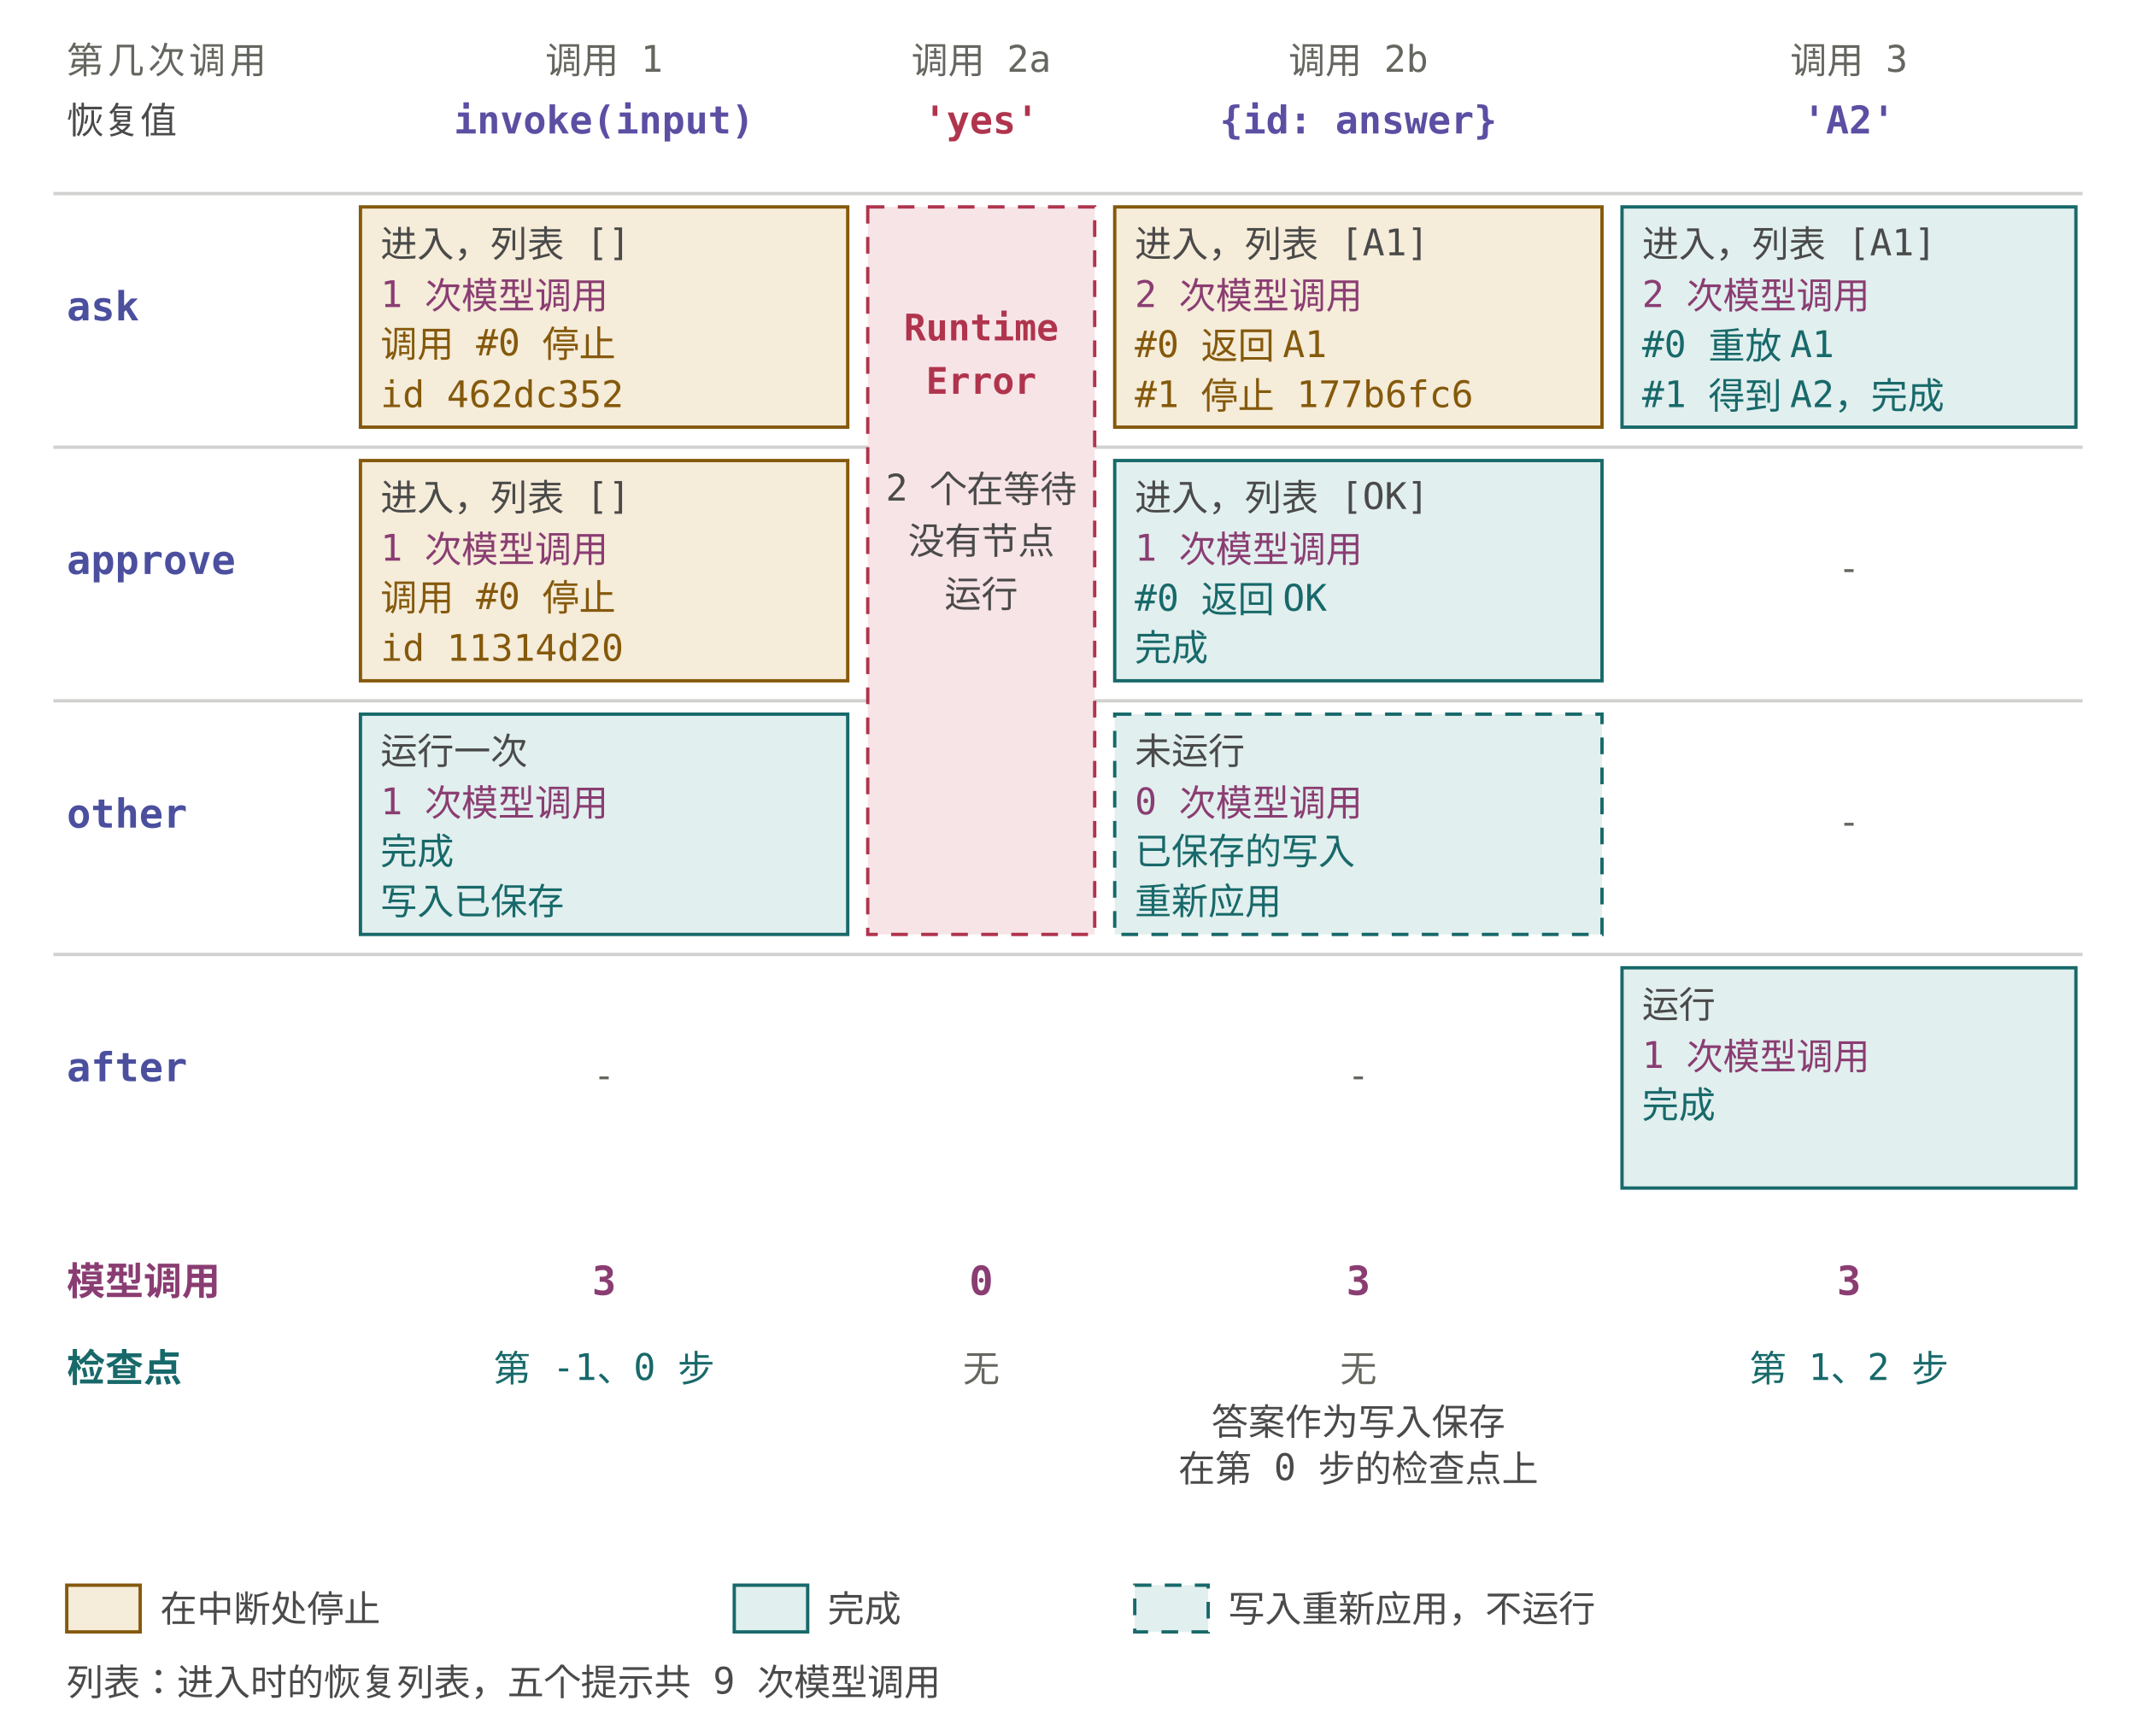
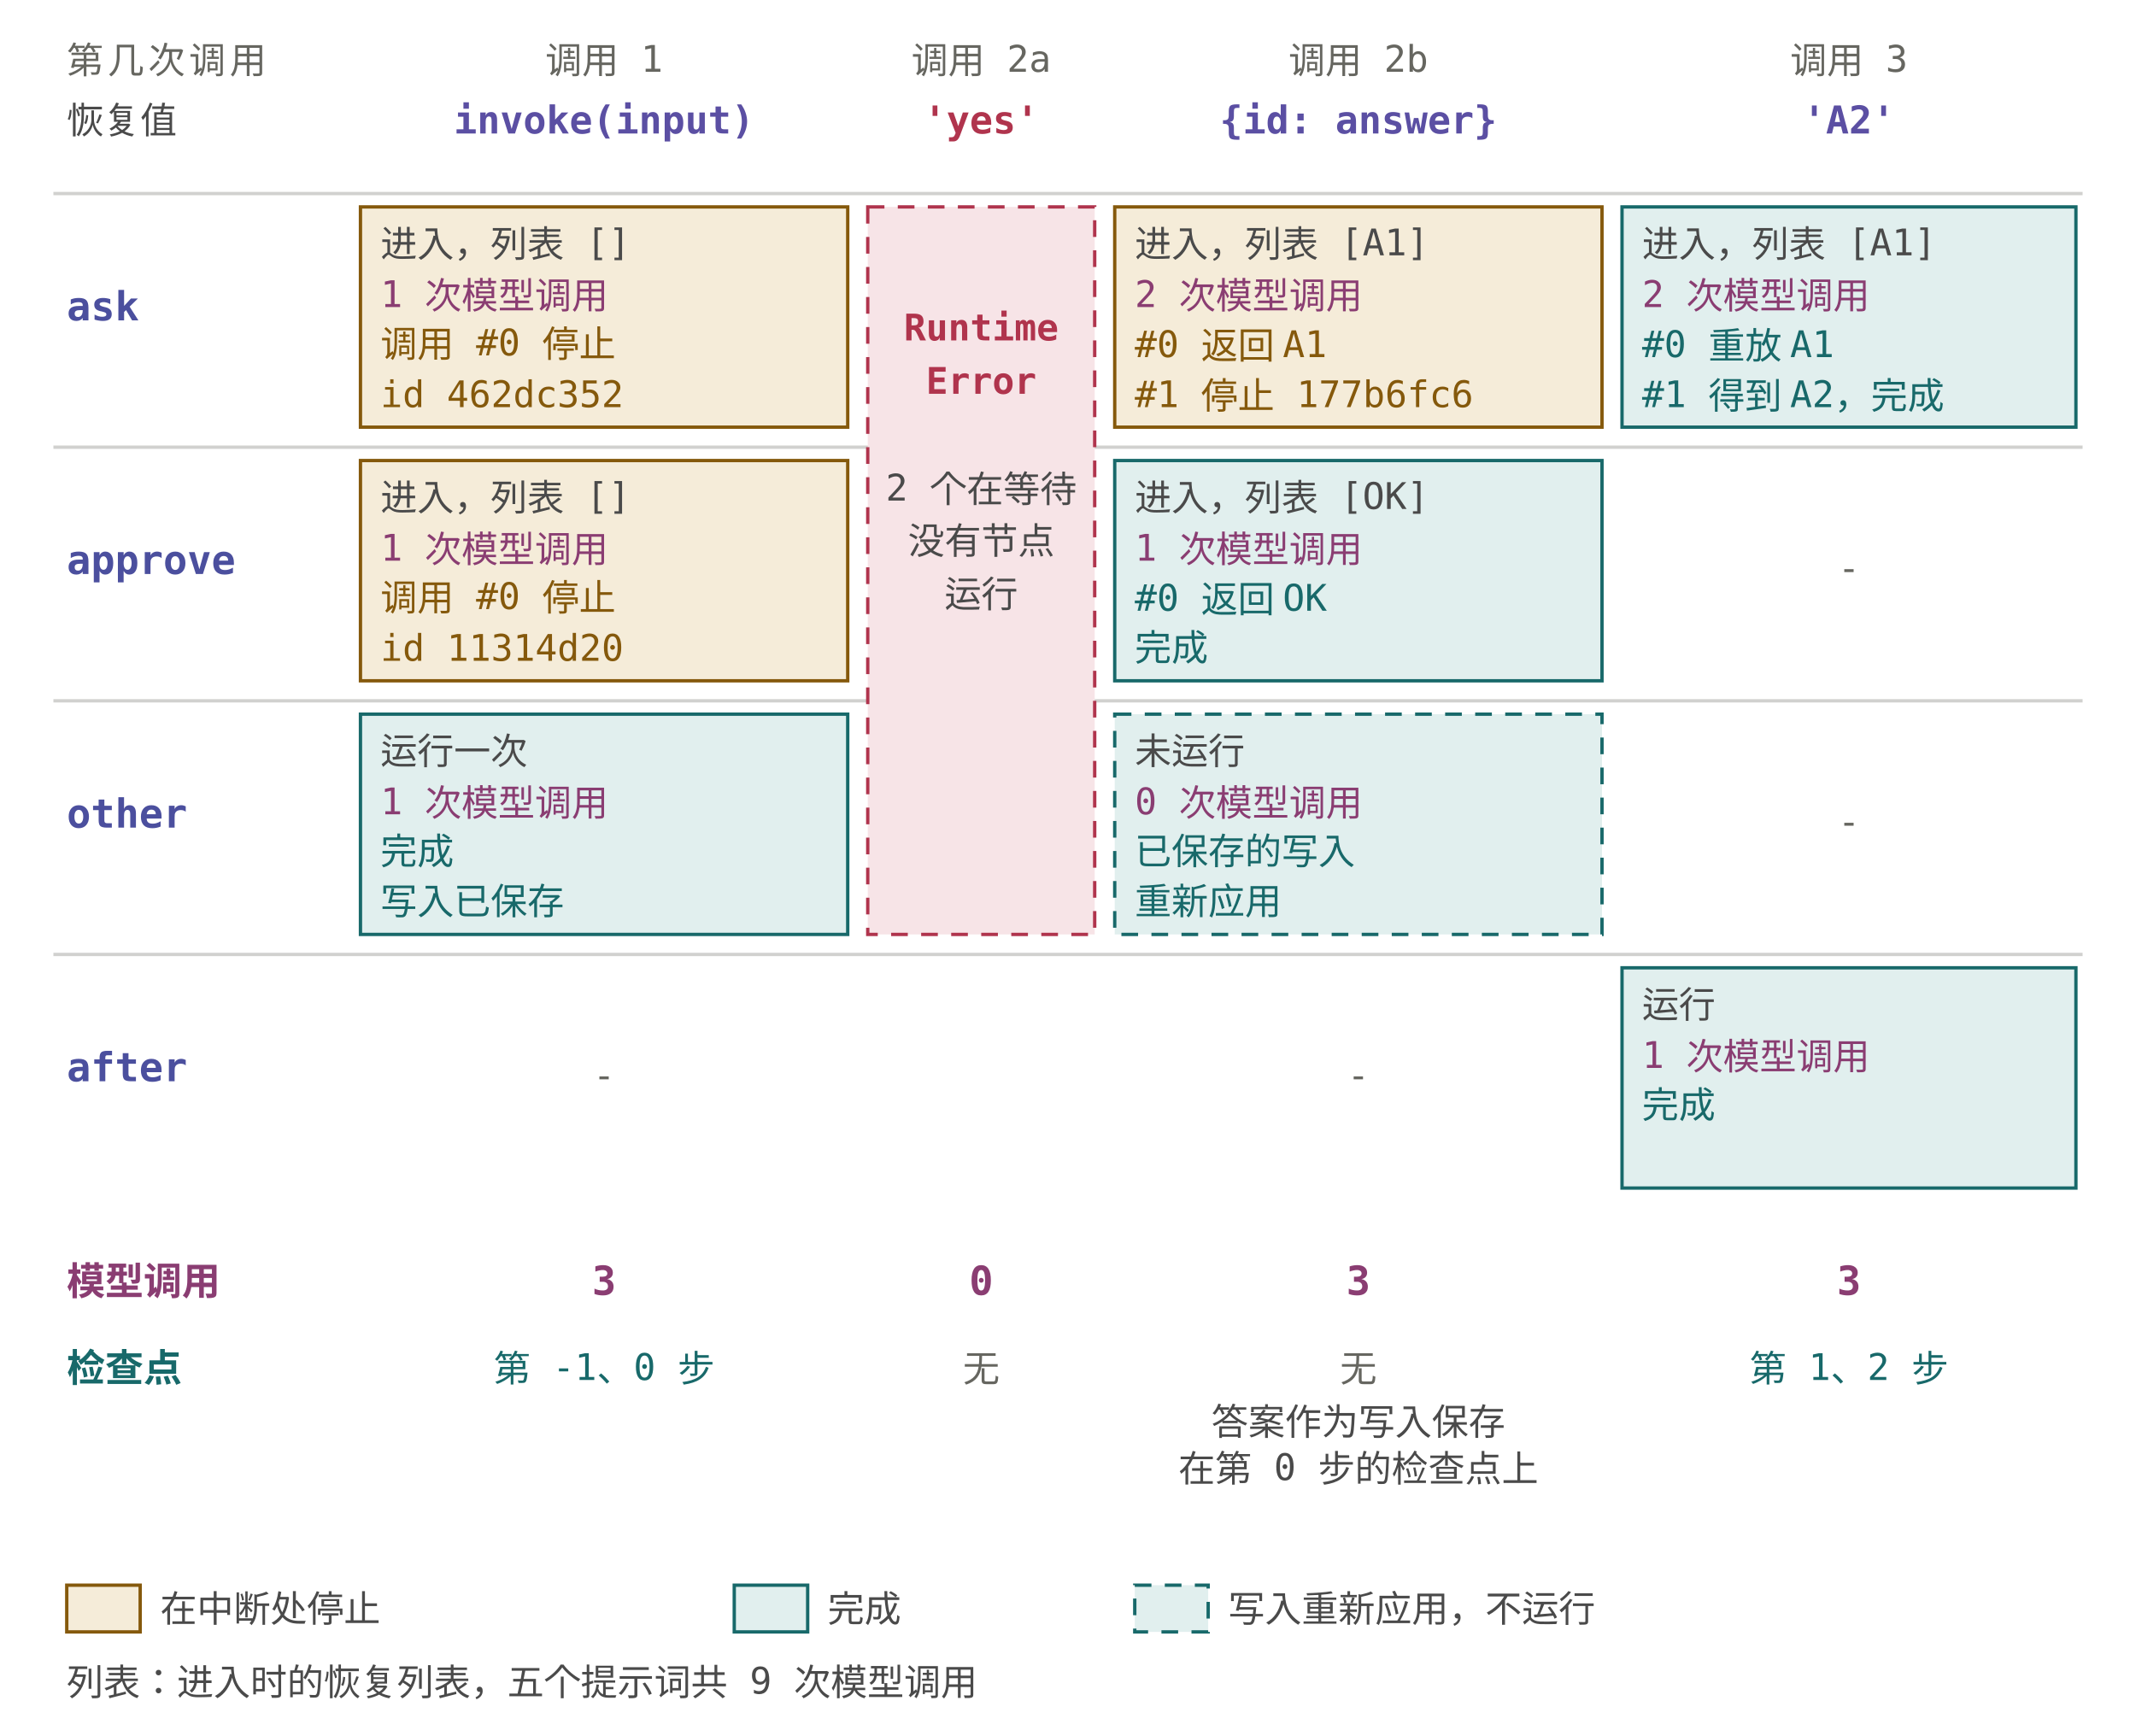
<svg xmlns="http://www.w3.org/2000/svg" viewBox="0 0 640 520" role="img" aria-labelledby="fig-2-4-title fig-2-4-desc" font-family="JetBrains Mono, ui-monospace, monospace">
  <text x="20" y="22" font-size="11" letter-spacing="1.2" fill="var(--m-ink-mute, #666660)">第几次调用</text>
  <text x="20" y="40" font-size="11" class="m-serif" fill="var(--m-ink-soft, #4a4a4a)">恢复值</text>
  <text x="181" y="22" font-size="11" text-anchor="middle" fill="var(--m-ink-mute, #666660)">调用 1</text>
  <text x="181" y="40" font-size="11.5" text-anchor="middle" font-weight="700" fill="var(--m-violet-ink, #5b4fa3)">invoke(input)</text>
  <text x="294" y="22" font-size="11" text-anchor="middle" fill="var(--m-ink-mute, #666660)">调用 2a</text>
  <text x="294" y="40" font-size="11.5" text-anchor="middle" font-weight="700" fill="var(--m-rose-ink, #b0344d)">'yes'</text>
  <text x="407" y="22" font-size="11" text-anchor="middle" fill="var(--m-ink-mute, #666660)">调用 2b</text>
  <text x="407" y="40" font-size="11.5" text-anchor="middle" font-weight="700" fill="var(--m-violet-ink, #5b4fa3)">{id: answer}</text>
  <text x="554" y="22" font-size="11" text-anchor="middle" fill="var(--m-ink-mute, #666660)">调用 3</text>
  <text x="554" y="40" font-size="11.5" text-anchor="middle" font-weight="700" fill="var(--m-violet-ink, #5b4fa3)">'A2'</text>
  <text x="20" y="96" font-size="12" font-weight="700" fill="var(--m-indigo-ink, #4b4f9e)">ask</text>
  <line x1="16" y1="58" x2="624" y2="58" stroke="var(--m-ink-mute, #666660)" stroke-width="1" stroke-opacity="0.3" />
  <text x="20" y="172" font-size="12" font-weight="700" fill="var(--m-indigo-ink, #4b4f9e)">approve</text>
  <line x1="16" y1="134" x2="624" y2="134" stroke="var(--m-ink-mute, #666660)" stroke-width="1" stroke-opacity="0.3" />
  <text x="20" y="248" font-size="12" font-weight="700" fill="var(--m-indigo-ink, #4b4f9e)">other</text>
  <line x1="16" y1="210" x2="624" y2="210" stroke="var(--m-ink-mute, #666660)" stroke-width="1" stroke-opacity="0.3" />
  <text x="20" y="324" font-size="12" font-weight="700" fill="var(--m-indigo-ink, #4b4f9e)">after</text>
  <line x1="16" y1="286" x2="624" y2="286" stroke="var(--m-ink-mute, #666660)" stroke-width="1" stroke-opacity="0.3" />
  <g data-beat="1">
    <animate attributeName="opacity" values="0;0;1" keyTimes="0;0;1" calcMode="spline" keySplines="0 0 1 1;0.23 1 0.32 1" dur="0.45s" begin="indefinite" fill="freeze" />
    <animateTransform attributeName="transform" type="translate" values="0 4;0 4;0 0" keyTimes="0;0;1" calcMode="spline" keySplines="0 0 1 1;0.23 1 0.32 1" dur="0.45s" begin="indefinite" fill="freeze" />
    <rect x="108" y="62" width="146" height="66" fill="var(--m-amber-fill, #f5ecd9)" stroke="var(--m-amber-ink, #85590c)" />
    <text x="114" y="77" font-size="11" fill="var(--m-ink-soft, #4a4a4a)">进入，列表 []</text>
    <text x="114" y="92" font-size="11" fill="var(--m-plum-ink, #8a3d72)">1 次模型调用</text>
    <text x="114" y="107" font-size="11" fill="var(--m-amber-ink, #85590c)">调用 #0 停止</text>
    <text x="114" y="122" font-size="11" fill="var(--m-amber-ink, #85590c)">id 462dc352</text>
    <rect x="108" y="138" width="146" height="66" fill="var(--m-amber-fill, #f5ecd9)" stroke="var(--m-amber-ink, #85590c)" />
    <text x="114" y="153" font-size="11" fill="var(--m-ink-soft, #4a4a4a)">进入，列表 []</text>
    <text x="114" y="168" font-size="11" fill="var(--m-plum-ink, #8a3d72)">1 次模型调用</text>
    <text x="114" y="183" font-size="11" fill="var(--m-amber-ink, #85590c)">调用 #0 停止</text>
    <text x="114" y="198" font-size="11" fill="var(--m-amber-ink, #85590c)">id 11314d20</text>
    <rect x="108" y="214" width="146" height="66" fill="var(--m-teal-fill, #e1efee)" stroke="var(--m-teal-ink, #18696a)" />
    <text x="114" y="229" font-size="11" fill="var(--m-ink-soft, #4a4a4a)">运行一次</text>
    <text x="114" y="244" font-size="11" fill="var(--m-plum-ink, #8a3d72)">1 次模型调用</text>
    <text x="114" y="259" font-size="11" fill="var(--m-teal-ink, #18696a)">完成</text>
    <text x="114" y="274" font-size="11" fill="var(--m-teal-ink, #18696a)">写入已保存</text>
    <text x="181" y="326" font-size="11" text-anchor="middle" fill="var(--m-ink-mute, #666660)">-</text>
  </g>
  <g data-beat="3">
    <animate attributeName="opacity" values="0;0;1" keyTimes="0;0.727;1" calcMode="spline" keySplines="0 0 1 1;0.23 1 0.32 1" dur="1.65s" begin="indefinite" fill="freeze" />
    <animateTransform attributeName="transform" type="translate" values="0 4;0 4;0 0" keyTimes="0;0.727;1" calcMode="spline" keySplines="0 0 1 1;0.23 1 0.32 1" dur="1.65s" begin="indefinite" fill="freeze" />
    <rect x="334" y="62" width="146" height="66" fill="var(--m-amber-fill, #f5ecd9)" stroke="var(--m-amber-ink, #85590c)" />
    <text x="340" y="77" font-size="11" fill="var(--m-ink-soft, #4a4a4a)">进入，列表 [A1]</text>
    <text x="340" y="92" font-size="11" fill="var(--m-plum-ink, #8a3d72)">2 次模型调用</text>
    <text x="340" y="107" font-size="11" fill="var(--m-amber-ink, #85590c)">#0 返回 A1</text>
    <text x="340" y="122" font-size="11" fill="var(--m-amber-ink, #85590c)">#1 停止 177b6fc6</text>
    <rect x="334" y="138" width="146" height="66" fill="var(--m-teal-fill, #e1efee)" stroke="var(--m-teal-ink, #18696a)" />
    <text x="340" y="153" font-size="11" fill="var(--m-ink-soft, #4a4a4a)">进入，列表 [OK]</text>
    <text x="340" y="168" font-size="11" fill="var(--m-plum-ink, #8a3d72)">1 次模型调用</text>
    <text x="340" y="183" font-size="11" fill="var(--m-teal-ink, #18696a)">#0 返回 OK</text>
    <text x="340" y="198" font-size="11" fill="var(--m-teal-ink, #18696a)">完成</text>
    <rect x="334" y="214" width="146" height="66" fill="var(--m-teal-fill, #e1efee)" stroke="var(--m-teal-ink, #18696a)" stroke-dasharray="5 4" />
    <text x="340" y="229" font-size="11" fill="var(--m-ink-soft, #4a4a4a)">未运行</text>
    <text x="340" y="244" font-size="11" fill="var(--m-plum-ink, #8a3d72)">0 次模型调用</text>
    <text x="340" y="259" font-size="11" fill="var(--m-teal-ink, #18696a)">已保存的写入</text>
    <text x="340" y="274" font-size="11" fill="var(--m-teal-ink, #18696a)">重新应用</text>
    <text x="407" y="326" font-size="11" text-anchor="middle" fill="var(--m-ink-mute, #666660)">-</text>
  </g>
  <g data-beat="4">
    <animate attributeName="opacity" values="0;0;1" keyTimes="0;0.8;1" calcMode="spline" keySplines="0 0 1 1;0.23 1 0.32 1" dur="2.25s" begin="indefinite" fill="freeze" />
    <animateTransform attributeName="transform" type="translate" values="0 4;0 4;0 0" keyTimes="0;0.8;1" calcMode="spline" keySplines="0 0 1 1;0.23 1 0.32 1" dur="2.25s" begin="indefinite" fill="freeze" />
    <rect x="486" y="62" width="136" height="66" fill="var(--m-teal-fill, #e1efee)" stroke="var(--m-teal-ink, #18696a)" />
    <text x="492" y="77" font-size="11" fill="var(--m-ink-soft, #4a4a4a)">进入，列表 [A1]</text>
    <text x="492" y="92" font-size="11" fill="var(--m-plum-ink, #8a3d72)">2 次模型调用</text>
    <text x="492" y="107" font-size="11" fill="var(--m-teal-ink, #18696a)">#0 重放 A1</text>
    <text x="492" y="122" font-size="11" fill="var(--m-teal-ink, #18696a)">#1 得到 A2，完成</text>
    <text x="554" y="174" font-size="11" text-anchor="middle" fill="var(--m-ink-mute, #666660)">-</text>
    <text x="554" y="250" font-size="11" text-anchor="middle" fill="var(--m-ink-mute, #666660)">-</text>
    <rect x="486" y="290" width="136" height="66" fill="var(--m-teal-fill, #e1efee)" stroke="var(--m-teal-ink, #18696a)" />
    <text x="492" y="305" font-size="11" fill="var(--m-ink-soft, #4a4a4a)">运行</text>
    <text x="492" y="320" font-size="11" fill="var(--m-plum-ink, #8a3d72)">1 次模型调用</text>
    <text x="492" y="335" font-size="11" fill="var(--m-teal-ink, #18696a)">完成</text>
  </g>
  <g data-beat="2">
    <animate attributeName="opacity" values="0;0;1" keyTimes="0;0.571;1" calcMode="spline" keySplines="0 0 1 1;0.23 1 0.32 1" dur="1.05s" begin="indefinite" fill="freeze" />
    <animateTransform attributeName="transform" type="translate" values="0 4;0 4;0 0" keyTimes="0;0.571;1" calcMode="spline" keySplines="0 0 1 1;0.23 1 0.32 1" dur="1.05s" begin="indefinite" fill="freeze" />
    <rect x="260" y="62" width="68" height="218" fill="var(--m-rose-fill, #f7e4e7)" stroke="var(--m-rose-ink, #b0344d)" stroke-dasharray="5 4" />
    <text x="294" y="102" font-size="11" text-anchor="middle" font-weight="700" fill="var(--m-rose-ink, #b0344d)">Runtime</text>
    <text x="294" y="118" font-size="11" text-anchor="middle" font-weight="700" fill="var(--m-rose-ink, #b0344d)">Error</text>
    <text x="294" y="150" font-size="11" text-anchor="middle" fill="var(--m-ink-soft, #4a4a4a)">2 个在等待</text>
    <text x="294" y="166" font-size="11" text-anchor="middle" fill="var(--m-ink-soft, #4a4a4a)">没有节点</text>
    <text x="294" y="182" font-size="11" text-anchor="middle" fill="var(--m-ink-soft, #4a4a4a)">运行</text>
  </g>
  <g data-beat="5">
    <animate attributeName="opacity" values="0;0;1" keyTimes="0;0.842;1" calcMode="spline" keySplines="0 0 1 1;0.23 1 0.32 1" dur="2.85s" begin="indefinite" fill="freeze" />
    <animateTransform attributeName="transform" type="translate" values="0 4;0 4;0 0" keyTimes="0;0.842;1" calcMode="spline" keySplines="0 0 1 1;0.23 1 0.32 1" dur="2.85s" begin="indefinite" fill="freeze" />
    <text x="20" y="388" font-size="11.5" font-weight="700" fill="var(--m-plum-ink, #8a3d72)">模型调用</text>
    <text x="20" y="414" font-size="11.5" font-weight="700" fill="var(--m-teal-ink, #18696a)">检查点</text>
    <text x="181" y="388" font-size="12" text-anchor="middle" font-weight="700" fill="var(--m-plum-ink, #8a3d72)">3</text>
    <text x="181" y="414" font-size="11" text-anchor="middle" fill="var(--m-teal-ink, #18696a)">第 -1、0 步</text>
    <text x="294" y="388" font-size="12" text-anchor="middle" font-weight="700" fill="var(--m-plum-ink, #8a3d72)">0</text>
    <text x="294" y="414" font-size="11" text-anchor="middle" fill="var(--m-ink-mute, #666660)">无</text>
    <text x="407" y="388" font-size="12" text-anchor="middle" font-weight="700" fill="var(--m-plum-ink, #8a3d72)">3</text>
    <text x="407" y="414" font-size="11" text-anchor="middle" fill="var(--m-ink-mute, #666660)">无</text>
    <text x="554" y="388" font-size="12" text-anchor="middle" font-weight="700" fill="var(--m-plum-ink, #8a3d72)">3</text>
    <text x="554" y="414" font-size="11" text-anchor="middle" fill="var(--m-teal-ink, #18696a)">第 1、2 步</text>
    <text x="407" y="430" font-size="11" text-anchor="middle" class="m-serif" fill="var(--m-ink-soft, #4a4a4a)">答案作为写入保存</text>
    <text x="407" y="444" font-size="11" text-anchor="middle" class="m-serif" fill="var(--m-ink-soft, #4a4a4a)">在第 0 步的检查点上</text>
  </g>
  <rect x="20" y="475" width="22" height="14" fill="var(--m-amber-fill, #f5ecd9)" stroke="var(--m-amber-ink, #85590c)" />
  <text x="48" y="486" font-size="11" class="m-serif" fill="var(--m-ink-soft, #4a4a4a)">在中断处停止</text>
  <rect x="220" y="475" width="22" height="14" fill="var(--m-teal-fill, #e1efee)" stroke="var(--m-teal-ink, #18696a)" />
  <text x="248" y="486" font-size="11" class="m-serif" fill="var(--m-ink-soft, #4a4a4a)">完成</text>
  <rect x="340" y="475" width="22" height="14" fill="var(--m-teal-fill, #e1efee)" stroke="var(--m-teal-ink, #18696a)" stroke-dasharray="5 4" />
  <text x="368" y="486" font-size="11" class="m-serif" fill="var(--m-ink-soft, #4a4a4a)">写入重新应用，不运行</text>
-   <text x="20" y="508" font-size="11" class="m-serif" fill="var(--m-ink-soft, #4a4a4a)">列表：进入时的恢复列表，五个提示共 9 次模型调用</text>
+   <text x="20" y="508" font-size="11" class="m-serif" fill="var(--m-ink-soft, #4a4a4a)">列表：进入时的恢复列表，五个提示词共 9 次模型调用</text>
</svg>
